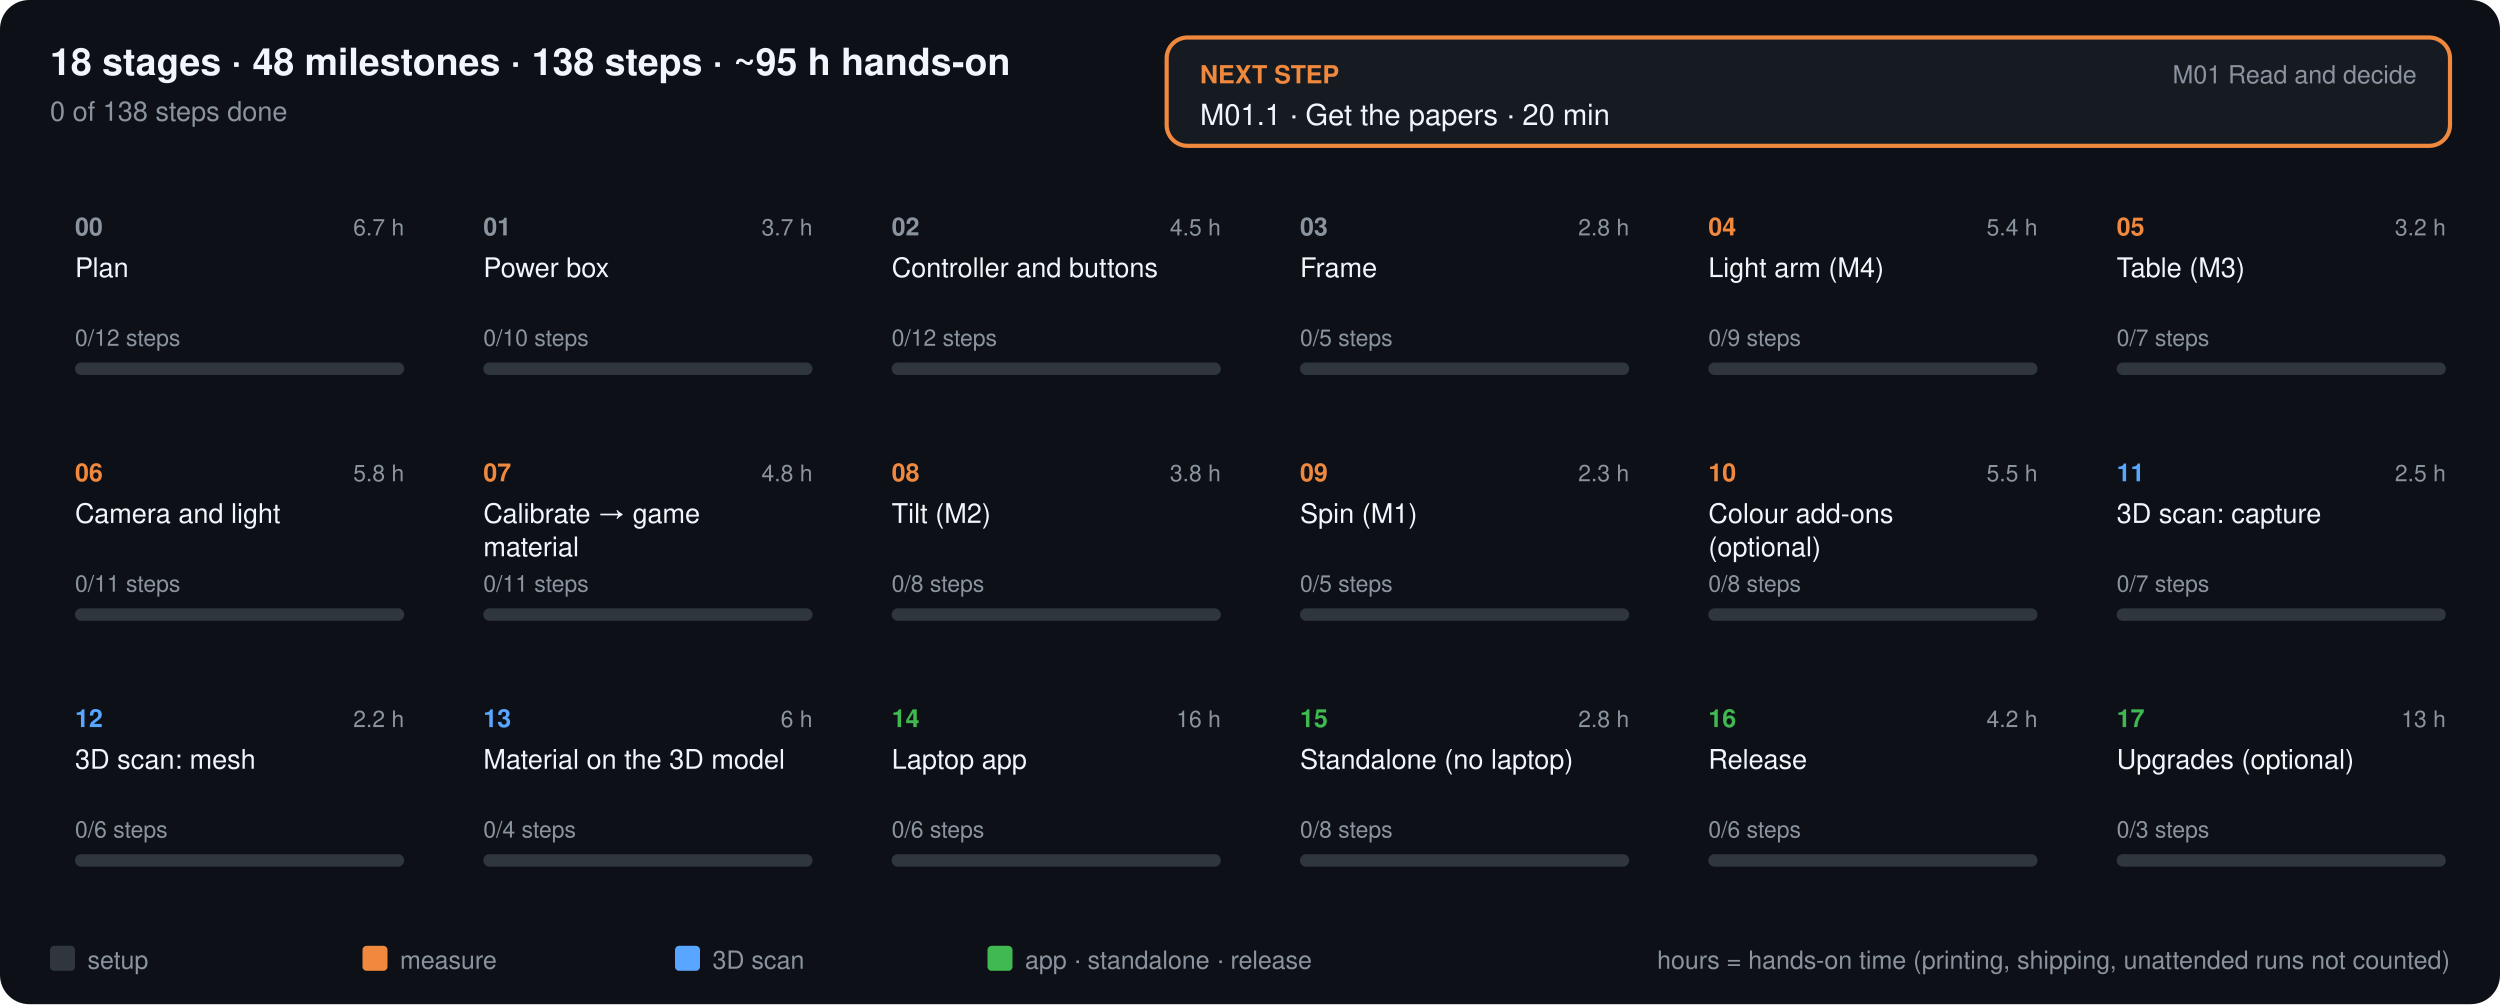
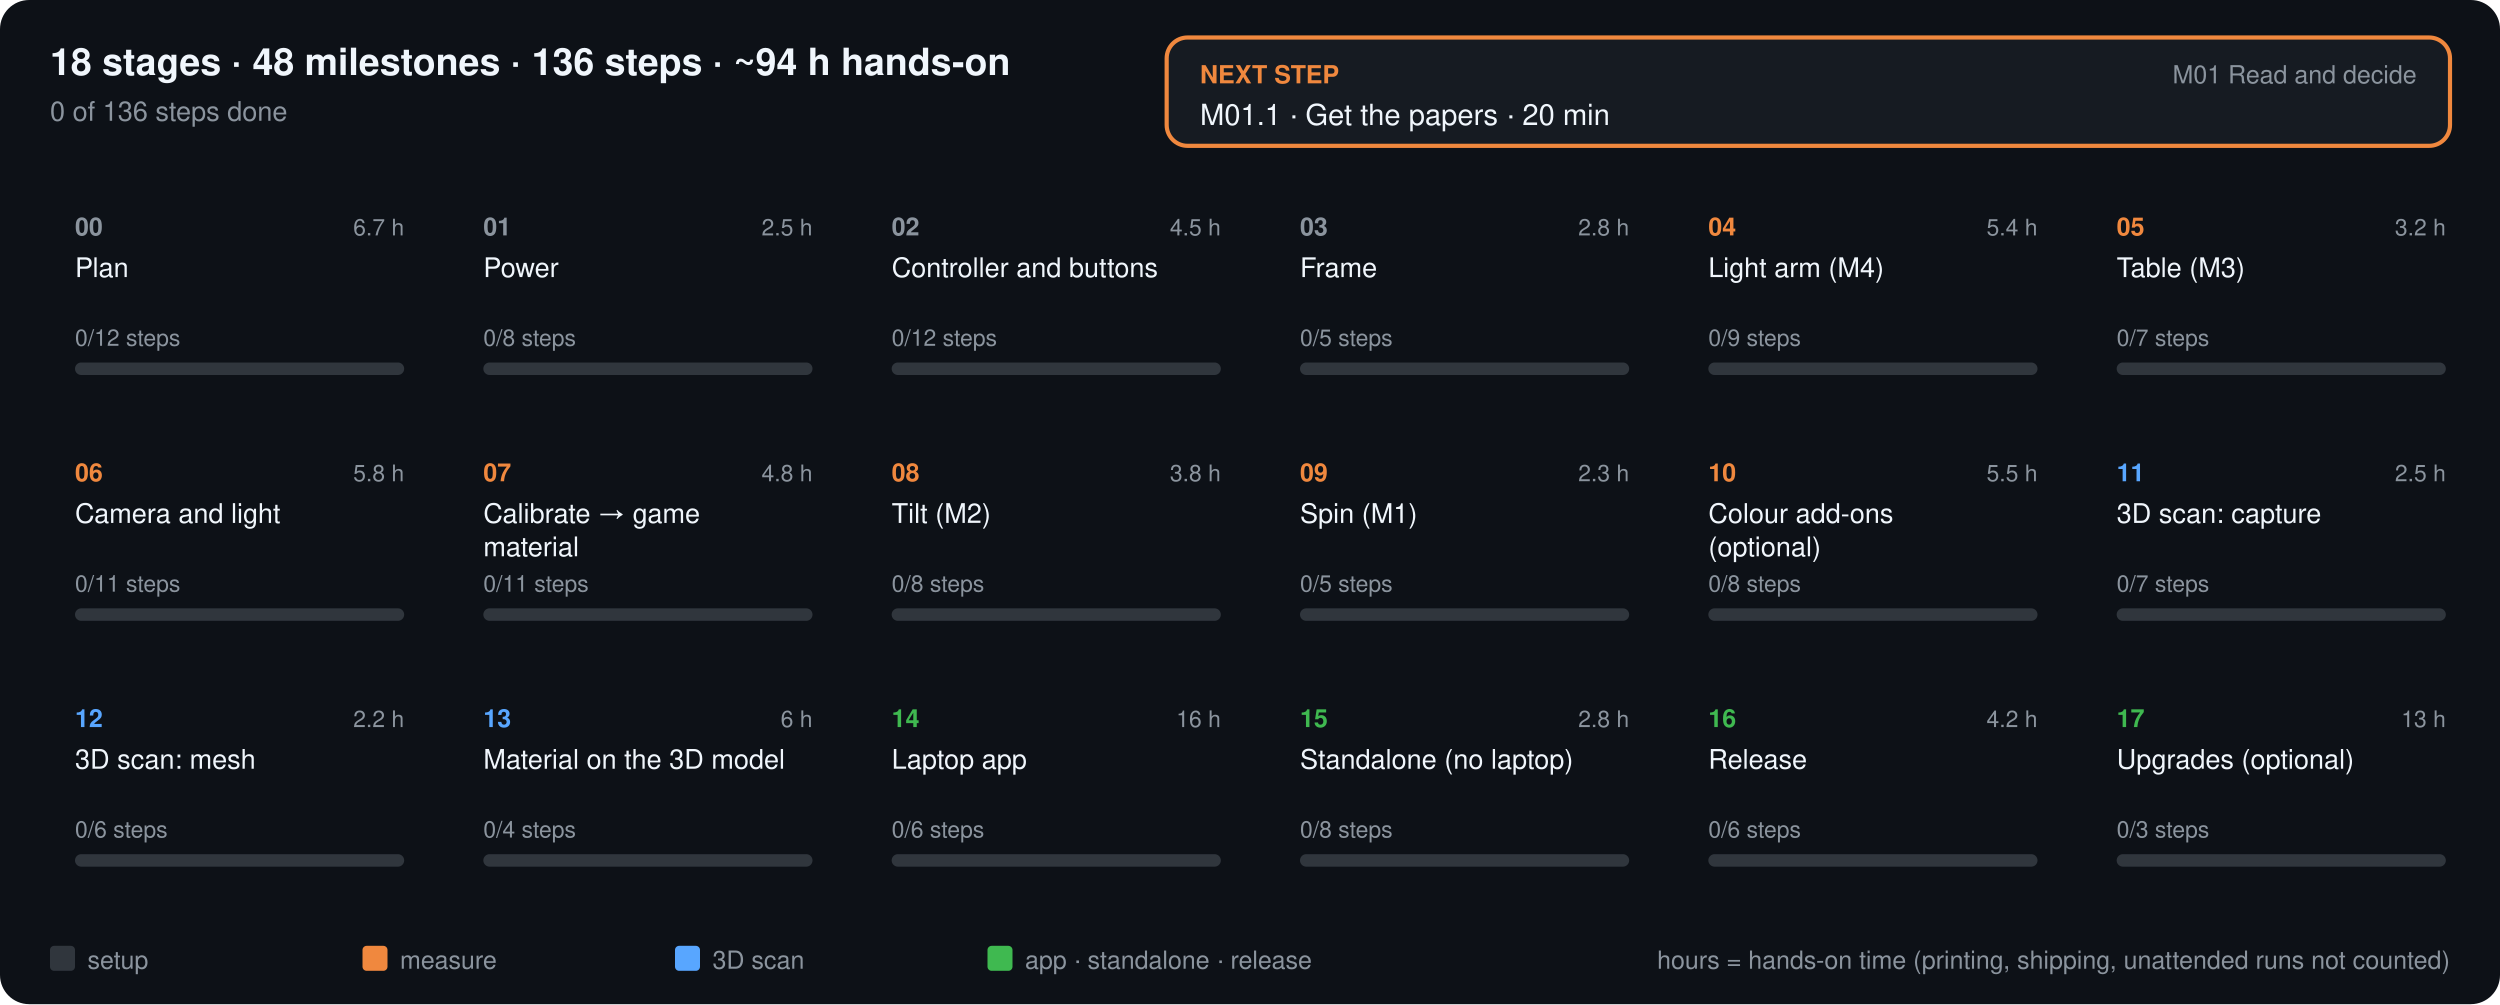
<svg xmlns="http://www.w3.org/2000/svg" viewBox="0 0 1200 482" font-family="Segoe UI,Helvetica,Arial,sans-serif">
  <style>.t{fill:#f0f6fc} .m{fill:#8b949e} .b{font-weight:600}</style>
  <rect width="1200" height="482" rx="14" fill="#0d1117" />
-   <text x="24" y="36" class="t b" font-size="18">18 stages · 48 milestones · 138 steps · ~95 h hands-on</text>
-   <text x="24" y="58" class="m" font-size="13">0 of 138 steps done</text>
+   <text x="24" y="36" class="t b" font-size="18">18 stages · 48 milestones · 136 steps · ~94 h hands-on</text>
+   <text x="24" y="58" class="m" font-size="13">0 of 136 steps done</text>
  <rect x="560" y="18" width="616" height="52" rx="10" fill="#161b22" stroke="#f0883e" stroke-width="2" />
  <text x="576" y="40" fill="#f0883e" font-size="12" class="b">NEXT STEP</text>
  <text x="576" y="60" class="t" font-size="14">M01.1 · Get the papers · 20 min</text>
  <text x="1160" y="40" class="m" font-size="12" text-anchor="end">M01 Read and decide</text>
  <a href="../../phases/00-plan/README.md">
    <rect x="24" y="92" width="182" height="104" rx="10" fill="#161b22" stroke="#f0883e" stroke-width="3" opacity="0">
      <animate attributeName="opacity" from="0" to="1" begin="0.00s" dur="0.35s" fill="freeze" />
    </rect>
    <text x="36" y="113" fill="#8b949e" font-size="12" class="b">00</text>
    <text x="194" y="113" class="m" font-size="11" text-anchor="end">6.7 h</text>
    <text x="36" y="133" class="t" font-size="13">Plan</text>
    <rect x="36" y="174" width="158" height="6" rx="3" fill="#30363d" />
    <rect x="36" y="174" width="0.0" height="6" rx="3" fill="#3fb950" />
    <text x="36" y="166" class="m" font-size="11">0/12 steps</text>
  </a>
  <a href="../../phases/01-power/README.md">
    <rect x="220" y="92" width="182" height="104" rx="10" fill="#161b22" stroke="#30363d" stroke-width="2" opacity="0">
      <animate attributeName="opacity" from="0" to="1" begin="0.06s" dur="0.35s" fill="freeze" />
    </rect>
    <text x="232" y="113" fill="#8b949e" font-size="12" class="b">01</text>
-     <text x="390" y="113" class="m" font-size="11" text-anchor="end">3.7 h</text>
-     <text x="232" y="133" class="t" font-size="13">Power box</text>
+     <text x="390" y="113" class="m" font-size="11" text-anchor="end">2.5 h</text>
+     <text x="232" y="133" class="t" font-size="13">Power</text>
    <rect x="232" y="174" width="158" height="6" rx="3" fill="#30363d" />
    <rect x="232" y="174" width="0.0" height="6" rx="3" fill="#3fb950" />
-     <text x="232" y="166" class="m" font-size="11">0/10 steps</text>
+     <text x="232" y="166" class="m" font-size="11">0/8 steps</text>
  </a>
  <a href="../../phases/02-controller/README.md">
    <rect x="416" y="92" width="182" height="104" rx="10" fill="#161b22" stroke="#30363d" stroke-width="2" opacity="0">
      <animate attributeName="opacity" from="0" to="1" begin="0.12s" dur="0.35s" fill="freeze" />
    </rect>
    <text x="428" y="113" fill="#8b949e" font-size="12" class="b">02</text>
    <text x="586" y="113" class="m" font-size="11" text-anchor="end">4.5 h</text>
    <text x="428" y="133" class="t" font-size="13">Controller and buttons</text>
    <rect x="428" y="174" width="158" height="6" rx="3" fill="#30363d" />
    <rect x="428" y="174" width="0.0" height="6" rx="3" fill="#3fb950" />
    <text x="428" y="166" class="m" font-size="11">0/12 steps</text>
  </a>
  <a href="../../phases/03-frame/README.md">
    <rect x="612" y="92" width="182" height="104" rx="10" fill="#161b22" stroke="#30363d" stroke-width="2" opacity="0">
      <animate attributeName="opacity" from="0" to="1" begin="0.18s" dur="0.35s" fill="freeze" />
    </rect>
    <text x="624" y="113" fill="#8b949e" font-size="12" class="b">03</text>
    <text x="782" y="113" class="m" font-size="11" text-anchor="end">2.8 h</text>
    <text x="624" y="133" class="t" font-size="13">Frame</text>
    <rect x="624" y="174" width="158" height="6" rx="3" fill="#30363d" />
    <rect x="624" y="174" width="0.0" height="6" rx="3" fill="#3fb950" />
    <text x="624" y="166" class="m" font-size="11">0/5 steps</text>
  </a>
  <a href="../../phases/04-light-arm/README.md">
    <rect x="808" y="92" width="182" height="104" rx="10" fill="#161b22" stroke="#f0883e" stroke-width="2" opacity="0">
      <animate attributeName="opacity" from="0" to="1" begin="0.24s" dur="0.35s" fill="freeze" />
    </rect>
    <text x="820" y="113" fill="#f0883e" font-size="12" class="b">04</text>
    <text x="978" y="113" class="m" font-size="11" text-anchor="end">5.4 h</text>
    <text x="820" y="133" class="t" font-size="13">Light arm (M4)</text>
    <rect x="820" y="174" width="158" height="6" rx="3" fill="#30363d" />
    <rect x="820" y="174" width="0.0" height="6" rx="3" fill="#3fb950" />
    <text x="820" y="166" class="m" font-size="11">0/9 steps</text>
  </a>
  <a href="../../phases/05-table/README.md">
    <rect x="1004" y="92" width="182" height="104" rx="10" fill="#161b22" stroke="#f0883e" stroke-width="2" opacity="0">
      <animate attributeName="opacity" from="0" to="1" begin="0.30s" dur="0.35s" fill="freeze" />
    </rect>
    <text x="1016" y="113" fill="#f0883e" font-size="12" class="b">05</text>
    <text x="1174" y="113" class="m" font-size="11" text-anchor="end">3.2 h</text>
    <text x="1016" y="133" class="t" font-size="13">Table (M3)</text>
    <rect x="1016" y="174" width="158" height="6" rx="3" fill="#30363d" />
    <rect x="1016" y="174" width="0.0" height="6" rx="3" fill="#3fb950" />
    <text x="1016" y="166" class="m" font-size="11">0/7 steps</text>
  </a>
  <a href="../../phases/06-camera-light/README.md">
    <rect x="24" y="210" width="182" height="104" rx="10" fill="#161b22" stroke="#f0883e" stroke-width="2" opacity="0">
      <animate attributeName="opacity" from="0" to="1" begin="0.36s" dur="0.35s" fill="freeze" />
    </rect>
    <text x="36" y="231" fill="#f0883e" font-size="12" class="b">06</text>
    <text x="194" y="231" class="m" font-size="11" text-anchor="end">5.8 h</text>
    <text x="36" y="251" class="t" font-size="13">Camera and light</text>
    <rect x="36" y="292" width="158" height="6" rx="3" fill="#30363d" />
    <rect x="36" y="292" width="0.0" height="6" rx="3" fill="#3fb950" />
    <text x="36" y="284" class="m" font-size="11">0/11 steps</text>
  </a>
  <a href="../../phases/07-calibrate/README.md">
    <rect x="220" y="210" width="182" height="104" rx="10" fill="#161b22" stroke="#f0883e" stroke-width="2" opacity="0">
      <animate attributeName="opacity" from="0" to="1" begin="0.42s" dur="0.35s" fill="freeze" />
    </rect>
    <text x="232" y="231" fill="#f0883e" font-size="12" class="b">07</text>
    <text x="390" y="231" class="m" font-size="11" text-anchor="end">4.8 h</text>
    <text x="232" y="251" class="t" font-size="13">Calibrate → game</text>
    <text x="232" y="267" class="t" font-size="13">material</text>
    <rect x="232" y="292" width="158" height="6" rx="3" fill="#30363d" />
    <rect x="232" y="292" width="0.0" height="6" rx="3" fill="#3fb950" />
    <text x="232" y="284" class="m" font-size="11">0/11 steps</text>
  </a>
  <a href="../../phases/08-tilt/README.md">
    <rect x="416" y="210" width="182" height="104" rx="10" fill="#161b22" stroke="#f0883e" stroke-width="2" opacity="0">
      <animate attributeName="opacity" from="0" to="1" begin="0.48s" dur="0.35s" fill="freeze" />
    </rect>
    <text x="428" y="231" fill="#f0883e" font-size="12" class="b">08</text>
    <text x="586" y="231" class="m" font-size="11" text-anchor="end">3.8 h</text>
    <text x="428" y="251" class="t" font-size="13">Tilt (M2)</text>
    <rect x="428" y="292" width="158" height="6" rx="3" fill="#30363d" />
    <rect x="428" y="292" width="0.0" height="6" rx="3" fill="#3fb950" />
    <text x="428" y="284" class="m" font-size="11">0/8 steps</text>
  </a>
  <a href="../../phases/09-spin/README.md">
    <rect x="612" y="210" width="182" height="104" rx="10" fill="#161b22" stroke="#f0883e" stroke-width="2" opacity="0">
      <animate attributeName="opacity" from="0" to="1" begin="0.54s" dur="0.35s" fill="freeze" />
    </rect>
    <text x="624" y="231" fill="#f0883e" font-size="12" class="b">09</text>
    <text x="782" y="231" class="m" font-size="11" text-anchor="end">2.3 h</text>
    <text x="624" y="251" class="t" font-size="13">Spin (M1)</text>
    <rect x="624" y="292" width="158" height="6" rx="3" fill="#30363d" />
    <rect x="624" y="292" width="0.0" height="6" rx="3" fill="#3fb950" />
    <text x="624" y="284" class="m" font-size="11">0/5 steps</text>
  </a>
  <a href="../../phases/10-color/README.md">
    <rect x="808" y="210" width="182" height="104" rx="10" fill="#161b22" stroke="#f0883e" stroke-width="2" opacity="0">
      <animate attributeName="opacity" from="0" to="1" begin="0.60s" dur="0.35s" fill="freeze" />
    </rect>
    <text x="820" y="231" fill="#f0883e" font-size="12" class="b">10</text>
    <text x="978" y="231" class="m" font-size="11" text-anchor="end">5.5 h</text>
    <text x="820" y="251" class="t" font-size="13">Colour add-ons</text>
    <text x="820" y="267" class="t" font-size="13">(optional)</text>
    <rect x="820" y="292" width="158" height="6" rx="3" fill="#30363d" />
    <rect x="820" y="292" width="0.0" height="6" rx="3" fill="#3fb950" />
    <text x="820" y="284" class="m" font-size="11">0/8 steps</text>
  </a>
  <a href="../../phases/11-scan-capture/README.md">
    <rect x="1004" y="210" width="182" height="104" rx="10" fill="#161b22" stroke="#58a6ff" stroke-width="2" opacity="0">
      <animate attributeName="opacity" from="0" to="1" begin="0.66s" dur="0.35s" fill="freeze" />
    </rect>
    <text x="1016" y="231" fill="#58a6ff" font-size="12" class="b">11</text>
    <text x="1174" y="231" class="m" font-size="11" text-anchor="end">2.5 h</text>
    <text x="1016" y="251" class="t" font-size="13">3D scan: capture</text>
    <rect x="1016" y="292" width="158" height="6" rx="3" fill="#30363d" />
    <rect x="1016" y="292" width="0.0" height="6" rx="3" fill="#3fb950" />
    <text x="1016" y="284" class="m" font-size="11">0/7 steps</text>
  </a>
  <a href="../../phases/12-scan-mesh/README.md">
    <rect x="24" y="328" width="182" height="104" rx="10" fill="#161b22" stroke="#58a6ff" stroke-width="2" opacity="0">
      <animate attributeName="opacity" from="0" to="1" begin="0.72s" dur="0.35s" fill="freeze" />
    </rect>
    <text x="36" y="349" fill="#58a6ff" font-size="12" class="b">12</text>
    <text x="194" y="349" class="m" font-size="11" text-anchor="end">2.2 h</text>
    <text x="36" y="369" class="t" font-size="13">3D scan: mesh</text>
    <rect x="36" y="410" width="158" height="6" rx="3" fill="#30363d" />
    <rect x="36" y="410" width="0.0" height="6" rx="3" fill="#3fb950" />
    <text x="36" y="402" class="m" font-size="11">0/6 steps</text>
  </a>
  <a href="../../phases/13-object-material/README.md">
    <rect x="220" y="328" width="182" height="104" rx="10" fill="#161b22" stroke="#58a6ff" stroke-width="2" opacity="0">
      <animate attributeName="opacity" from="0" to="1" begin="0.78s" dur="0.35s" fill="freeze" />
    </rect>
    <text x="232" y="349" fill="#58a6ff" font-size="12" class="b">13</text>
    <text x="390" y="349" class="m" font-size="11" text-anchor="end">6 h</text>
    <text x="232" y="369" class="t" font-size="13">Material on the 3D model</text>
    <rect x="232" y="410" width="158" height="6" rx="3" fill="#30363d" />
    <rect x="232" y="410" width="0.0" height="6" rx="3" fill="#3fb950" />
    <text x="232" y="402" class="m" font-size="11">0/4 steps</text>
  </a>
  <a href="../../phases/14-laptop-app/README.md">
    <rect x="416" y="328" width="182" height="104" rx="10" fill="#161b22" stroke="#3fb950" stroke-width="2" opacity="0">
      <animate attributeName="opacity" from="0" to="1" begin="0.84s" dur="0.35s" fill="freeze" />
    </rect>
    <text x="428" y="349" fill="#3fb950" font-size="12" class="b">14</text>
    <text x="586" y="349" class="m" font-size="11" text-anchor="end">16 h</text>
    <text x="428" y="369" class="t" font-size="13">Laptop app</text>
    <rect x="428" y="410" width="158" height="6" rx="3" fill="#30363d" />
    <rect x="428" y="410" width="0.0" height="6" rx="3" fill="#3fb950" />
    <text x="428" y="402" class="m" font-size="11">0/6 steps</text>
  </a>
  <a href="../../phases/15-standalone/README.md">
    <rect x="612" y="328" width="182" height="104" rx="10" fill="#161b22" stroke="#3fb950" stroke-width="2" opacity="0">
      <animate attributeName="opacity" from="0" to="1" begin="0.90s" dur="0.35s" fill="freeze" />
    </rect>
    <text x="624" y="349" fill="#3fb950" font-size="12" class="b">15</text>
    <text x="782" y="349" class="m" font-size="11" text-anchor="end">2.8 h</text>
    <text x="624" y="369" class="t" font-size="13">Standalone (no laptop)</text>
    <rect x="624" y="410" width="158" height="6" rx="3" fill="#30363d" />
    <rect x="624" y="410" width="0.0" height="6" rx="3" fill="#3fb950" />
    <text x="624" y="402" class="m" font-size="11">0/8 steps</text>
  </a>
  <a href="../../phases/16-release/README.md">
    <rect x="808" y="328" width="182" height="104" rx="10" fill="#161b22" stroke="#3fb950" stroke-width="2" opacity="0">
      <animate attributeName="opacity" from="0" to="1" begin="0.96s" dur="0.35s" fill="freeze" />
    </rect>
    <text x="820" y="349" fill="#3fb950" font-size="12" class="b">16</text>
    <text x="978" y="349" class="m" font-size="11" text-anchor="end">4.2 h</text>
    <text x="820" y="369" class="t" font-size="13">Release</text>
    <rect x="820" y="410" width="158" height="6" rx="3" fill="#30363d" />
    <rect x="820" y="410" width="0.0" height="6" rx="3" fill="#3fb950" />
    <text x="820" y="402" class="m" font-size="11">0/6 steps</text>
  </a>
  <a href="../../phases/17-upgrades/README.md">
    <rect x="1004" y="328" width="182" height="104" rx="10" fill="#161b22" stroke="#3fb950" stroke-width="2" opacity="0">
      <animate attributeName="opacity" from="0" to="1" begin="1.02s" dur="0.35s" fill="freeze" />
    </rect>
    <text x="1016" y="349" fill="#3fb950" font-size="12" class="b">17</text>
    <text x="1174" y="349" class="m" font-size="11" text-anchor="end">13 h</text>
    <text x="1016" y="369" class="t" font-size="13">Upgrades (optional)</text>
    <rect x="1016" y="410" width="158" height="6" rx="3" fill="#30363d" />
    <rect x="1016" y="410" width="0.0" height="6" rx="3" fill="#3fb950" />
    <text x="1016" y="402" class="m" font-size="11">0/3 steps</text>
  </a>
  <rect x="24" y="454" width="12" height="12" rx="2" fill="#30363d" />
  <text x="42" y="465" class="m" font-size="12">setup</text>
  <rect x="174" y="454" width="12" height="12" rx="2" fill="#f0883e" />
  <text x="192" y="465" class="m" font-size="12">measure</text>
  <rect x="324" y="454" width="12" height="12" rx="2" fill="#58a6ff" />
  <text x="342" y="465" class="m" font-size="12">3D scan</text>
  <rect x="474" y="454" width="12" height="12" rx="2" fill="#3fb950" />
  <text x="492" y="465" class="m" font-size="12">app · standalone · release</text>
  <text x="1176" y="465" class="m" font-size="12" text-anchor="end">hours = hands-on time (printing, shipping, unattended runs not counted)</text>
</svg>
